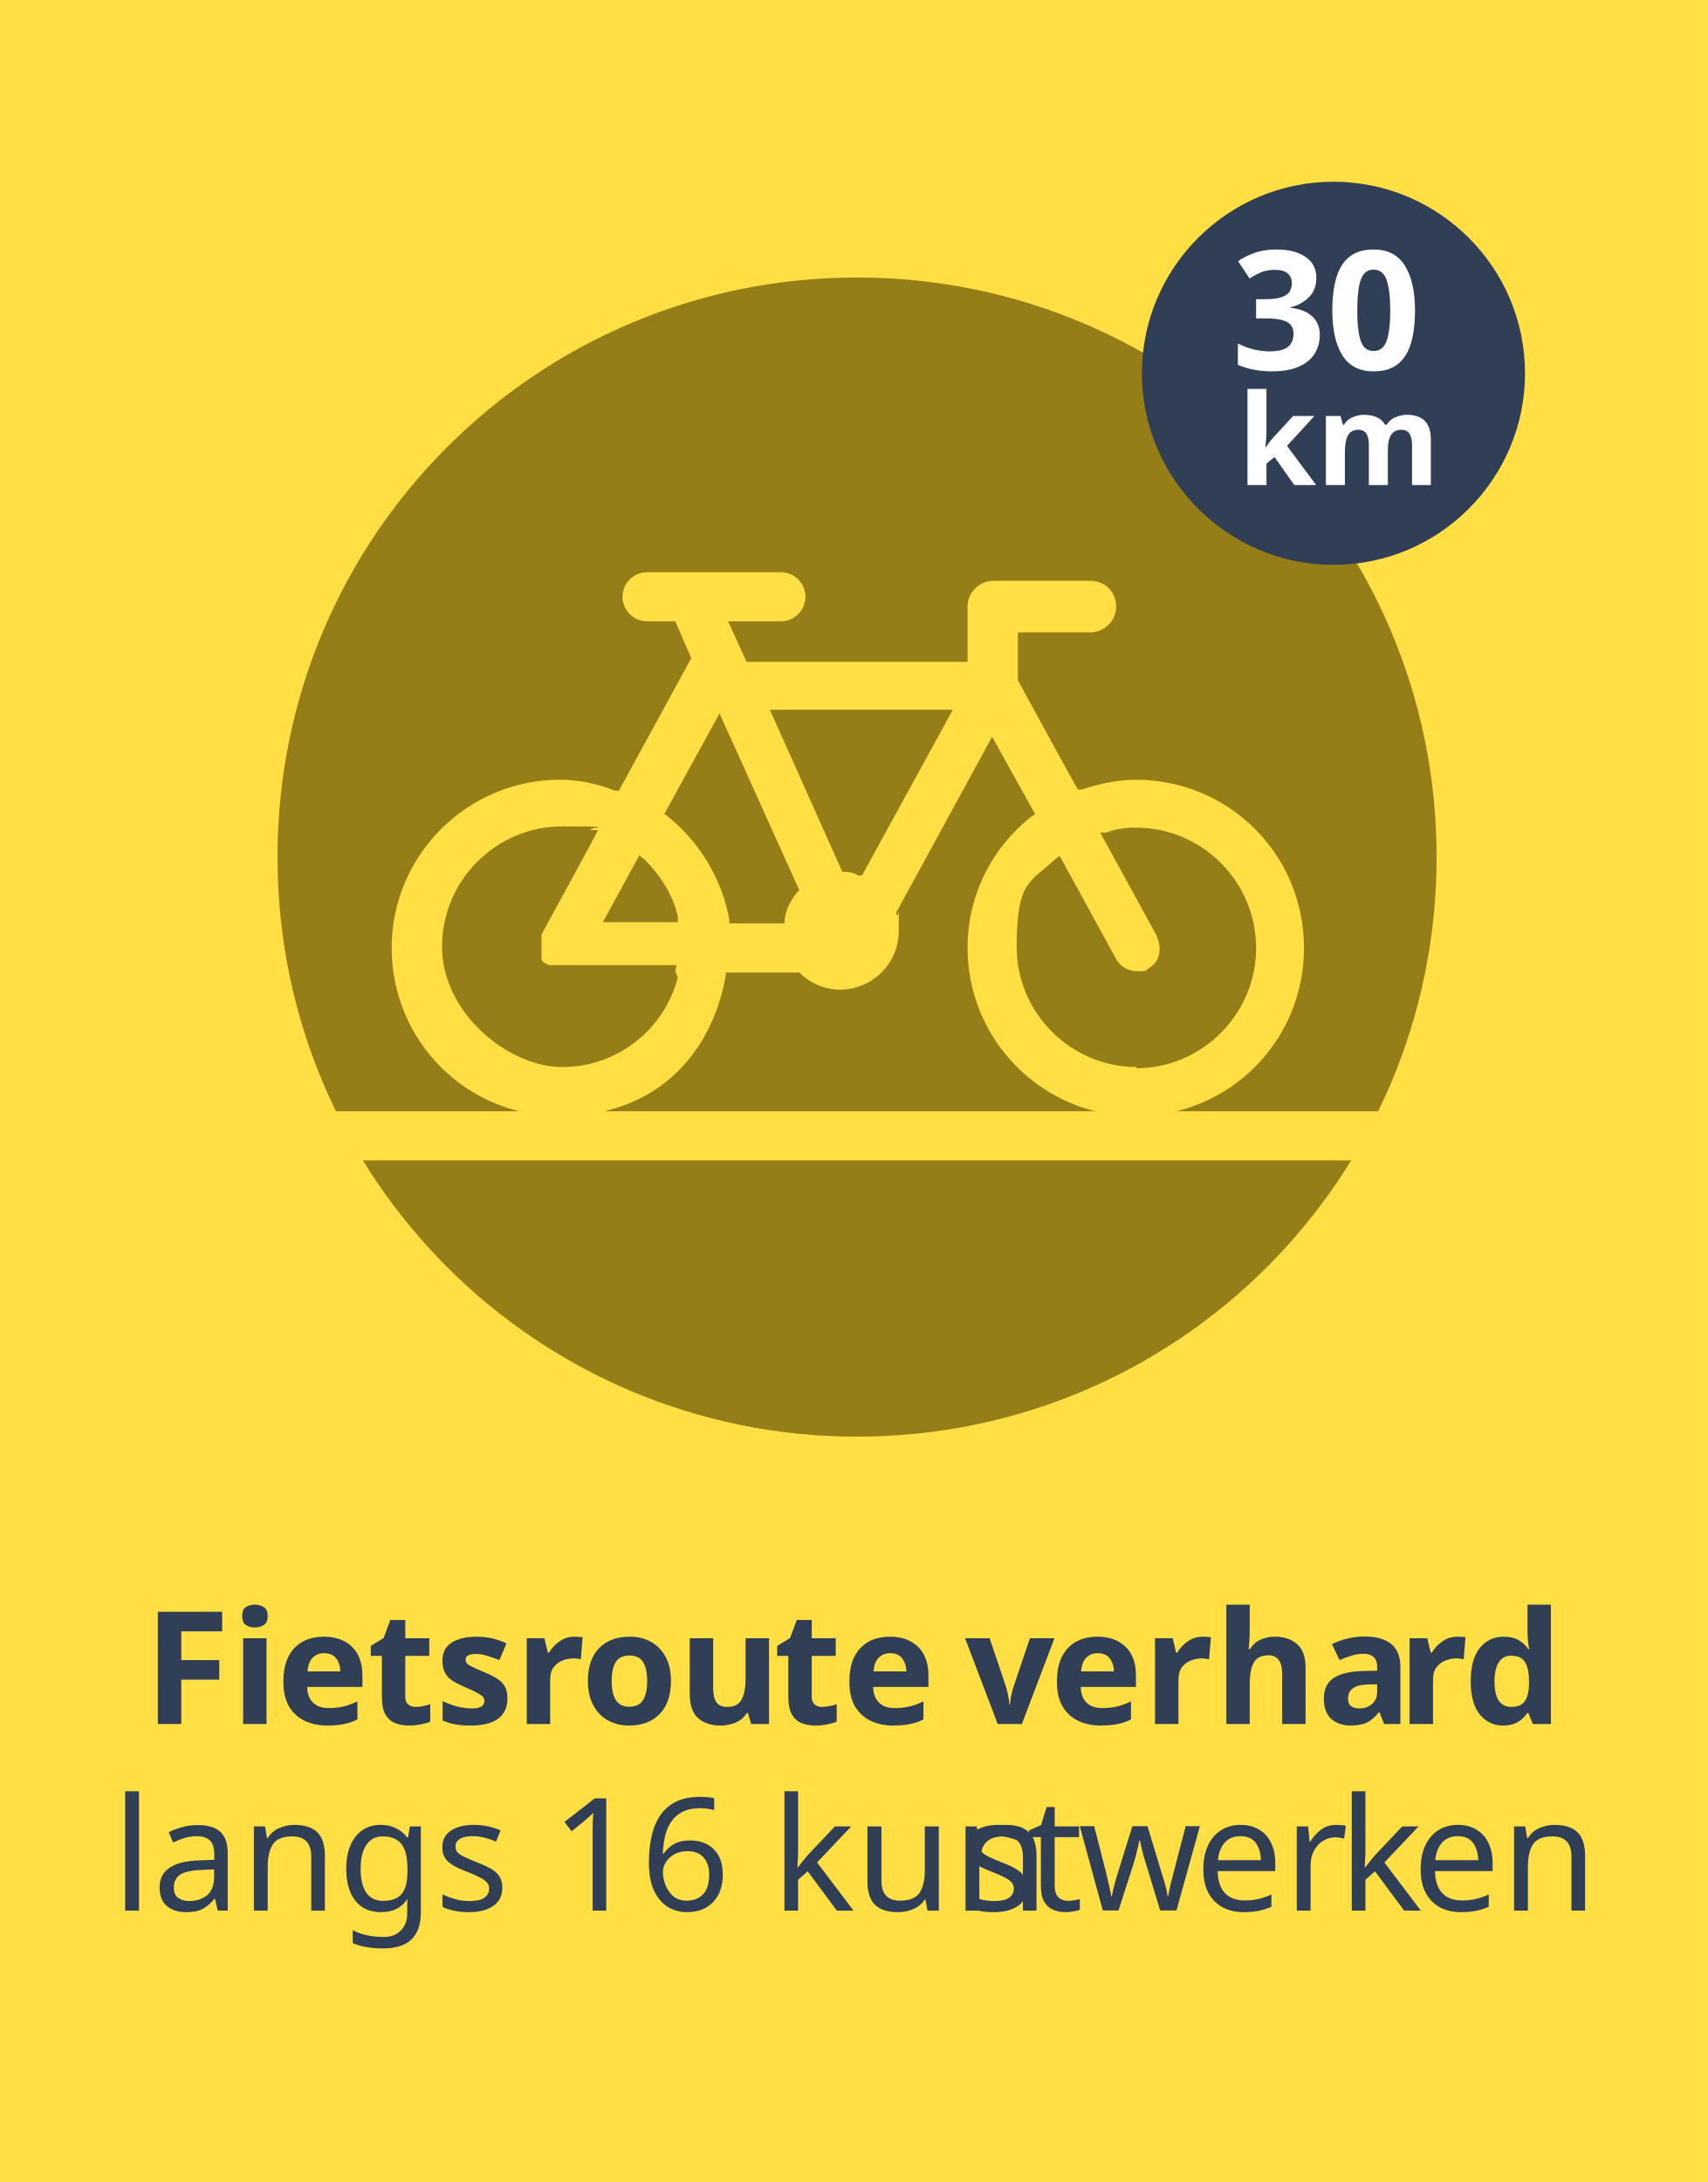
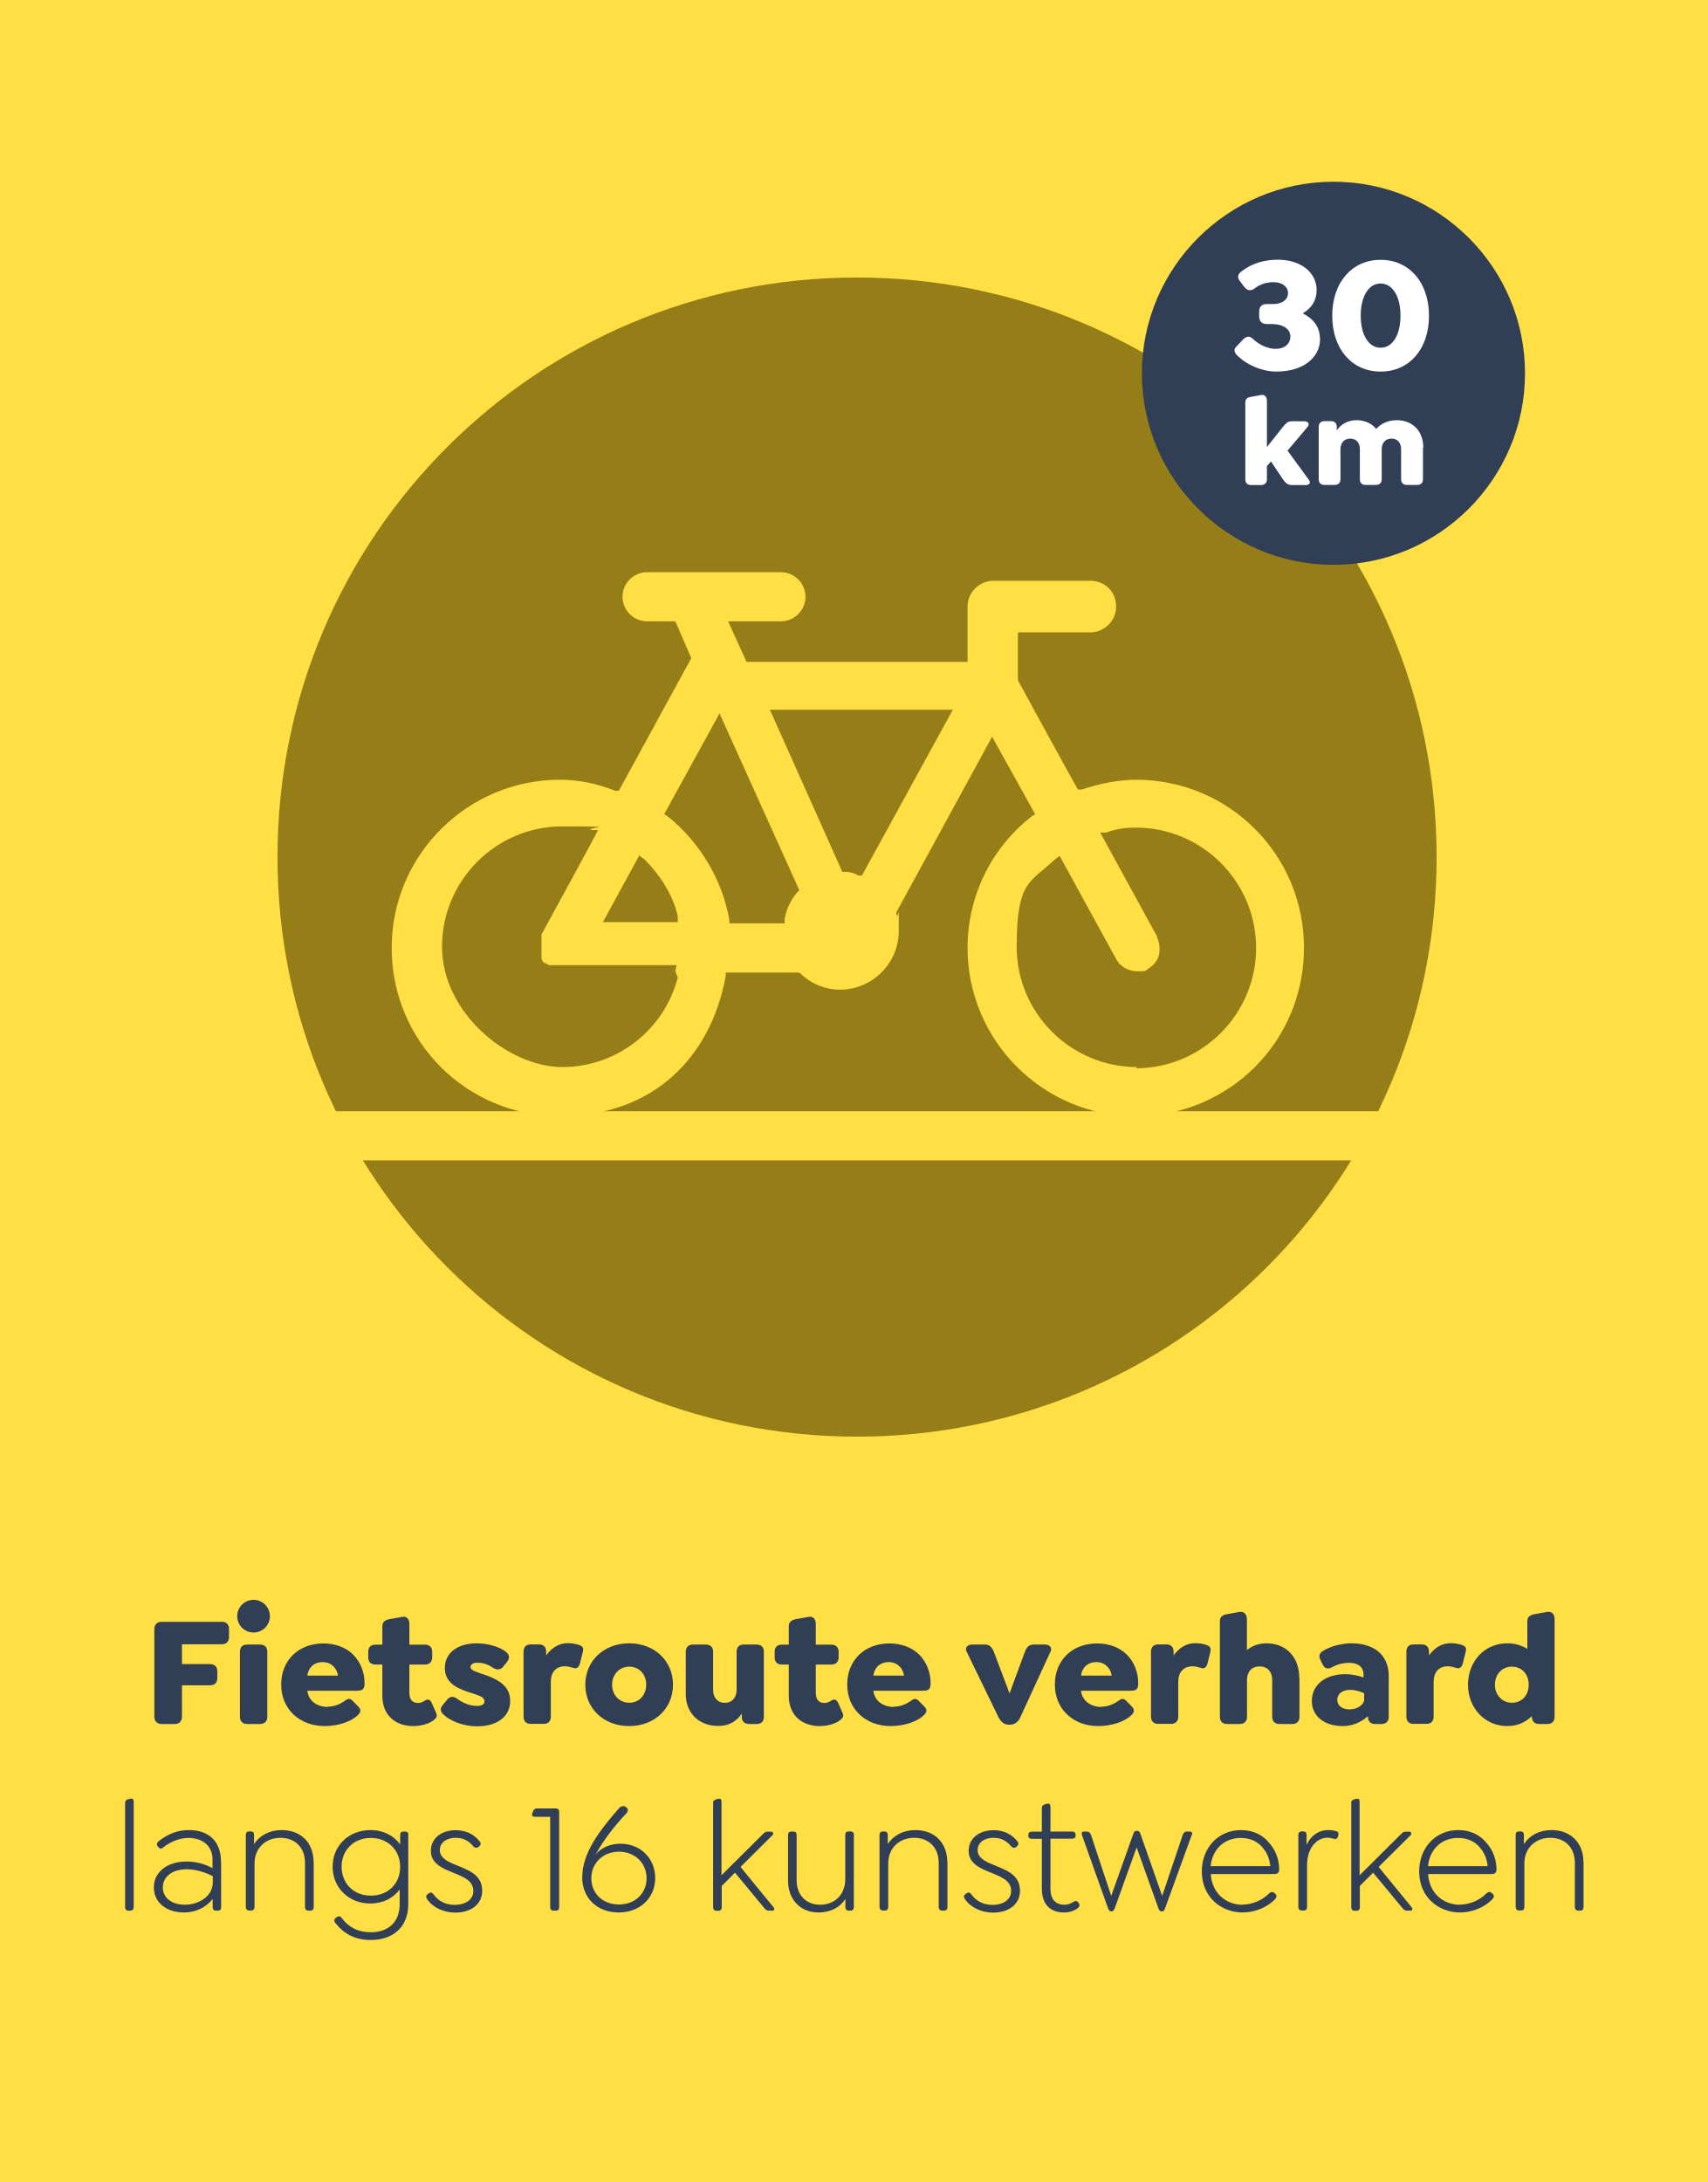
- <svg xmlns="http://www.w3.org/2000/svg" id="Laag_1" version="1.1" viewBox="0 0 139.1 177.7">
+ <svg xmlns="http://www.w3.org/2000/svg" id="Laag_1" data-name="Laag 1" viewBox="0 0 139.1 177.7">
  <defs>
+     <style>
+       .cls-1 {
+         fill: none;
+       }
+ 
+       .cls-2 {
+         fill: #ffdf44;
+       }
+ 
+       .cls-3 {
+         fill: #957e17;
+       }
+ 
+       .cls-4 {
+         isolation: isolate;
+       }
+ 
+       .cls-5 {
+         fill: #303f56;
+       }
+ 
+       .cls-6 {
+         clip-path: url(#clippath-1);
+       }
+ 
+       .cls-7 {
+         clip-path: url(#clippath-2);
+       }
+ 
+       .cls-8 {
+         fill: #fff;
+       }
+ 
+       .cls-9 {
+         clip-path: url(#clippath);
+       }
+     </style>
    <clipPath id="clippath">
-       <rect width="139.1" height="177.7" fill="none" />
+       <rect class="cls-1" width="139.1" height="177.7" />
    </clipPath>
    <clipPath id="clippath-1">
-       <rect width="139.1" height="177.7" fill="none" />
+       <rect class="cls-1" width="139.1" height="177.7" />
    </clipPath>
    <clipPath id="clippath-2">
-       <rect width="139.1" height="177.7" fill="none" />
+       <rect class="cls-1" width="139.1" height="177.7" />
    </clipPath>
  </defs>
-   <g clip-path="url(#clippath)">
-     <rect width="139.1" height="177.7" fill="#ffdf44" />
-     <g clip-path="url(#clippath-1)">
-       <path d="M69.8,117c26.1,0,47.2-21.1,47.2-47.2s-21.1-47.2-47.2-47.2-47.2,21.1-47.2,47.2,21.1,47.2,47.2,47.2" fill="#957e17" />
-       <path d="M92.6,86.9c-5.4,0-9.8-4.4-9.8-9.8s1.1-5.2,3.1-7.1l.4-.3,4.6,8.4c.3.6,1,1,1.7,1s.7,0,.9-.2c.5-.3.8-.7.9-1.2.1-.5,0-1-.2-1.5l-4.6-8.4h.5c.8-.3,1.6-.4,2.4-.4,5.4,0,9.8,4.4,9.8,9.8,0,5.4-4.4,9.8-9.8,9.8M70.2,71.3h-.3c-.3-.2-.7-.3-1.1-.3h-.2s-5.9-13.2-5.9-13.2h14.9l-7.4,13.5ZM64.9,72.7c-.5.6-.9,1.4-1,2.2v.3h-4.5v-.3c-.6-3.3-2.4-6.3-5-8.4l-.3-.2,4.5-8.2,6.5,14.4-.2.2ZM55.2,79.6c-1.1,4.3-5,7.3-9.4,7.3s-9.8-4.4-9.8-9.8,4.4-9.8,9.8-9.8,1.6.1,2.4.3h.5c0,.1-4.6,8.5-4.6,8.5,0,0,0,0,0,0,0,0,0,.1,0,.2,0,0,0,.1,0,.2,0,0,0,.1,0,.2,0,0,0,.1,0,.2h0s0,0,0,0h0s0,0,0,0c0,0,0,0,0,0,0,0,0,.2,0,.2,0,0,0,.1,0,.2,0,0,0,.1,0,.2,0,0,0,.1,0,.2,0,0,0,.1,0,.2h0c0,0,0,.1,0,.2,0,0,0,0,.1.2,0,0,0,0,.1.1,0,0,0,0,.2.1,0,0,.1,0,.2.1h0s0,0,0,0h0s0,0,0,0c0,0,.1,0,.2,0,0,0,.1,0,.2,0,0,0,0,0,.2,0,0,0,.1,0,.2,0,0,0,0,0,0,0h9.6s-.1.5-.1.5ZM52.1,69.7l.4.3c1.3,1.3,2.3,2.9,2.7,4.6v.5c.1,0-6.1,0-6.1,0l3-5.5ZM92.6,63.5c-1.5,0-3,.3-4.5.8h-.3c0,.1-4.9-8.9-4.9-8.9v-3.9h5.9c1.1,0,2.1-.9,2.1-2.1s-.9-2.1-2.1-2.1h-7.9c-1.1,0-2.1.9-2.1,2.1s0,.3,0,.5h0v4h-18l-1.5-3.3h4.3c1.1,0,2-.9,2-2s-.9-2-2-2h-10.9c-1.1,0-2,.9-2,2s.9,2,2,2h2.3l1.3,3-5.9,10.8h-.3c-1.5-.6-3-.9-4.5-.9-7.5,0-13.7,6.1-13.7,13.7s6.1,13.7,13.7,13.7,12.3-4.8,13.5-11.4v-.3h6c.9.9,2.1,1.4,3.3,1.4,2.6,0,4.8-2.1,4.8-4.8s0-.9-.2-1.3v-.2s7.8-14.3,7.8-14.3l3.5,6.3-.3.2c-3.3,2.6-5.2,6.5-5.2,10.7,0,7.5,6.1,13.7,13.7,13.7s13.7-6.1,13.7-13.7-6.1-13.7-13.7-13.7" fill="#ffdf44" />
+   <g class="cls-9">
+     <g>
+       <rect class="cls-2" width="139.1" height="177.7" />
+       <g class="cls-6">
+         <g>
+           <path class="cls-3" d="M69.8,117c26.1,0,47.2-21.1,47.2-47.2s-21.1-47.2-47.2-47.2-47.2,21.1-47.2,47.2,21.1,47.2,47.2,47.2" />
+           <path class="cls-2" d="M92.6,86.9c-5.4,0-9.8-4.4-9.8-9.8s1.1-5.2,3.1-7.1l.4-.3,4.6,8.4c.3.6,1,1,1.7,1s.7,0,.9-.2c.5-.3.8-.7.9-1.2s0-1-.2-1.5l-4.6-8.4h.5c.8-.3,1.6-.4,2.4-.4,5.4,0,9.8,4.4,9.8,9.8s-4.4,9.8-9.8,9.8M70.2,71.3h-.3c-.3-.2-.7-.3-1.1-.3h-.2l-5.9-13.2h14.9l-7.4,13.5ZM64.9,72.7c-.5.6-.9,1.4-1,2.2v.3h-4.5v-.3c-.6-3.3-2.4-6.3-5-8.4l-.3-.2,4.5-8.2,6.5,14.4-.2.2ZM55.2,79.6c-1.1,4.3-5,7.3-9.4,7.3s-9.8-4.4-9.8-9.8,4.4-9.8,9.8-9.8,1.6.1,2.4.3h.5c0,.1-4.6,8.5-4.6,8.5h0v.8h0v1h0v.2l.1.2.1.1.2.1s.1,0,.2.1h10.4l-.1.5.2.5ZM52.1,69.7l.4.3c1.3,1.3,2.3,2.9,2.7,4.6v.5c.1,0-6.1,0-6.1,0l3-5.5v.1ZM92.6,63.5c-1.5,0-3,.3-4.5.8h-.3c0,.1-4.9-8.9-4.9-8.9v-3.9h5.9c1.1,0,2.1-.9,2.1-2.1s-.9-2.1-2.1-2.1h-7.9c-1.1,0-2.1.9-2.1,2.1s0,.3,0,.5h0v4h-18l-1.5-3.3h4.3c1.1,0,2-.9,2-2s-.9-2-2-2h-10.9c-1.1,0-2,.9-2,2s.9,2,2,2h2.3l1.3,3-5.9,10.8h-.3c-1.5-.6-3-.9-4.5-.9-7.5,0-13.7,6.1-13.7,13.7s6.1,13.7,13.7,13.7,12.3-4.8,13.5-11.4v-.3h6c.9.9,2.1,1.4,3.3,1.4,2.6,0,4.8-2.1,4.8-4.8s0-.9-.2-1.3v-.2l7.8-14.3,3.5,6.3-.3.2c-3.3,2.6-5.2,6.5-5.2,10.7,0,7.5,6.1,13.7,13.7,13.7s13.7-6.1,13.7-13.7-6.1-13.7-13.7-13.7" />
+         </g>
+       </g>
+       <g class="cls-4">
+         <g class="cls-4">
+           <path class="cls-5" d="M12.57,139.8v-7.12c0-.38.22-.6.6-.6h4.88c.4,0,.6.21.6.6v.63c0,.38-.21.6-.6.6h-3.23v1.61h2.28c.38,0,.6.22.6.6v.54c0,.38-.22.59-.6.59h-2.28v2.55c0,.38-.22.6-.6.6h-1.05c-.38,0-.6-.22-.6-.6Z" />
+         </g>
+         <g class="cls-4">
+           <path class="cls-5" d="M19.32,131.62c0-.74.6-1.33,1.33-1.33s1.33.59,1.33,1.33-.59,1.33-1.33,1.33-1.33-.6-1.33-1.33ZM19.54,139.81v-5.29c0-.37.2-.59.59-.59h1.05c.37,0,.59.22.59.59v5.29c0,.37-.22.59-.59.59h-1.05c-.38,0-.59-.22-.59-.59Z" />
+         </g>
+         <g class="cls-4">
+           <path class="cls-5" d="M26.69,138.99c.46,0,.91-.14,1.37-.46.23-.18.42-.27.67-.01l.44.45c.28.27.18.49.03.65-.58.62-1.74.95-2.75.95-2.05,0-3.55-1.38-3.55-3.38s1.43-3.35,3.44-3.35c1.02,0,1.87.36,2.42.91.59.59.93,1.43.93,2.32,0,.45-.12.62-.59.62h-4.07c.1.86.82,1.32,1.66,1.32ZM25.03,136.46h2.5c-.05-.31-.18-.56-.36-.74-.23-.23-.52-.36-.9-.36-.68,0-1.15.42-1.24,1.1Z" />
+         </g>
+         <g class="cls-4">
+           <path class="cls-5" d="M35.28,140.12c-.4.28-1,.45-1.63.45-1.28,0-2.51-.73-2.51-2.48v-2.53h-.56c-.38,0-.59-.22-.59-.59v-.44c0-.38.2-.59.59-.59h.56v-1.49c0-.37.22-.51.59-.59l1.02-.18c.38-.08.59.19.59.58v1.68h1.27c.37,0,.59.21.59.59v.44c0,.37-.22.59-.59.59h-1.27v2.3c0,.63.32.83.72.83.19,0,.38-.09.52-.18.32-.21.47-.05.59.19l.36.83c.14.31-.09.46-.26.59Z" />
+           <path class="cls-5" d="M36.15,139.66c-.29-.27-.36-.51-.05-.86l.31-.37c.29-.36.58-.26.86-.06.44.32,1,.56,1.59.56.38,0,.6-.14.6-.38,0-.31-.4-.45-.81-.59-1.14-.35-2.42-.75-2.42-2.11,0-1.24,1.02-2.02,2.62-2.02.92,0,1.91.32,2.36.7.29.26.35.49.04.87l-.27.33c-.22.28-.52.28-.82.1-.36-.26-.77-.42-1.28-.42-.36,0-.56.14-.56.35,0,.32.59.42,1.4.72,1.05.41,1.83.93,1.83,2.05,0,1.29-1.1,2.06-2.7,2.06-1.13,0-2.18-.45-2.69-.92Z" />
+         </g>
+         <g class="cls-4">
+           <path class="cls-5" d="M47.47,134.52l-.24.96c-.1.36-.32.44-.54.35-.21-.06-.45-.13-.67-.13-.75,0-1.16.5-1.16,1.25v2.85c0,.37-.21.59-.58.59h-1.06c-.37,0-.58-.22-.58-.59v-5.29c0-.37.2-.59.58-.59h.68c.37,0,.58.22.58.59v.31c.45-.63,1.05-1,1.75-1,.35,0,.65.05.92.14.22.08.42.18.32.55Z" />
+         </g>
+         <g class="cls-4">
+           <path class="cls-5" d="M47.67,137.2c0-1.93,1.5-3.37,3.57-3.37s3.57,1.43,3.57,3.37-1.5,3.37-3.57,3.37-3.57-1.43-3.57-3.37ZM52.63,137.2c0-.85-.58-1.47-1.38-1.47s-1.4.63-1.4,1.47.59,1.47,1.4,1.47,1.38-.63,1.38-1.47Z" />
+           <path class="cls-5" d="M62.21,134.52v5.29c0,.37-.2.59-.58.59h-.63c-.37,0-.59-.22-.59-.59v-.26c-.38.59-1,1.01-1.91,1.01-1.59,0-2.65-1.05-2.65-2.61v-3.43c0-.37.22-.59.59-.59h1.05c.37,0,.59.22.59.59v3.11c0,.62.36,1.05.95,1.05s.96-.43.96-1.06v-3.1c0-.37.21-.59.58-.59h1.06c.37,0,.58.22.58.59Z" />
+         </g>
+         <g class="cls-4">
+           <path class="cls-5" d="M68.38,140.12c-.4.28-1,.45-1.63.45-1.28,0-2.51-.73-2.51-2.48v-2.53h-.56c-.38,0-.59-.22-.59-.59v-.44c0-.38.2-.59.59-.59h.56v-1.49c0-.37.22-.51.59-.59l1.02-.18c.38-.08.59.19.59.58v1.68h1.27c.37,0,.59.21.59.59v.44c0,.37-.22.59-.59.59h-1.27v2.3c0,.63.32.83.72.83.19,0,.38-.09.52-.18.32-.21.47-.05.59.19l.36.83c.14.31-.09.46-.26.59Z" />
+         </g>
+         <g class="cls-4">
+           <path class="cls-5" d="M72.79,138.99c.46,0,.91-.14,1.37-.46.23-.18.42-.27.67-.01l.44.45c.28.27.18.49.03.65-.58.62-1.74.95-2.75.95-2.05,0-3.55-1.38-3.55-3.38s1.43-3.35,3.44-3.35c1.02,0,1.87.36,2.42.91.59.59.93,1.43.93,2.32,0,.45-.12.62-.59.62h-4.07c.1.86.82,1.32,1.66,1.32ZM71.13,136.46h2.5c-.05-.31-.18-.56-.36-.74-.23-.23-.52-.36-.9-.36-.68,0-1.15.42-1.24,1.1Z" />
+         </g>
+         <g class="cls-4">
+           <path class="cls-5" d="M85.55,134.52l-2.46,5.35c-.17.37-.47.59-.83.59h-.1c-.36,0-.64-.22-.83-.59l-2.6-5.35c-.18-.36.08-.59.45-.59h1.04c.37,0,.56.21.72.59l1.28,3.39,1.25-3.39c.14-.38.35-.59.72-.59h.92c.37,0,.6.23.45.59Z" />
+         </g>
+         <g class="cls-4">
+           <path class="cls-5" d="M89.69,138.99c.46,0,.91-.14,1.37-.46.23-.18.42-.27.67-.01l.44.45c.28.27.18.49.03.65-.58.62-1.74.95-2.75.95-2.05,0-3.54-1.38-3.54-3.38s1.43-3.35,3.44-3.35c1.02,0,1.87.36,2.42.91.59.59.93,1.43.93,2.32,0,.45-.12.62-.59.62h-4.07c.1.86.82,1.32,1.67,1.32ZM88.04,136.46h2.5c-.05-.31-.18-.56-.36-.74-.23-.23-.52-.36-.9-.36-.68,0-1.15.42-1.24,1.1Z" />
+           <path class="cls-5" d="M98.58,134.52l-.24.96c-.1.36-.32.44-.54.35-.21-.06-.45-.13-.67-.13-.75,0-1.17.5-1.17,1.25v2.85c0,.37-.21.59-.58.59h-1.06c-.37,0-.58-.22-.58-.59v-5.29c0-.37.21-.59.58-.59h.68c.37,0,.58.22.58.59v.31c.45-.63,1.05-1,1.75-1,.35,0,.65.05.92.14.22.08.42.18.32.55Z" />
+           <path class="cls-5" d="M105.83,136.62v3.19c0,.37-.2.59-.59.59h-1.05c-.37,0-.58-.22-.58-.59v-3.02c0-.64-.38-1.08-1.03-1.08s-1.02.44-1.02,1.08v3.02c0,.37-.22.59-.59.59h-1.04c-.37,0-.58-.22-.58-.59v-7.76c0-.37.2-.53.58-.59l1.02-.19c.38-.05.6.21.6.59v2.52c.41-.33.93-.55,1.6-.55,1.56,0,2.66,1.09,2.66,2.79Z" />
+           <path class="cls-5" d="M113.1,136.57v3.24c0,.38-.21.59-.59.59h-.52c-.37,0-.58-.22-.58-.59v-.05c-.54.49-1.26.81-2.05.81-1.52,0-2.52-.82-2.52-2.04,0-1.32,1.09-2.19,2.75-2.19.5,0,1,.12,1.46.27v-.23c0-.6-.42-.96-1.16-.96-.63,0-1.13.19-1.43.37-.28.15-.56.13-.74-.23l-.14-.29c-.22-.41-.12-.64.15-.81.63-.4,1.55-.63,2.32-.63,1.55,0,3.06.68,3.06,2.74ZM111.1,138.42v-.52c-.24-.12-.69-.28-1.15-.28-.63,0-1.04.33-1.04.81s.4.78,1.01.78c.69,0,1.18-.44,1.18-.78Z" />
+         </g>
+         <g class="cls-4">
+           <path class="cls-5" d="M119.37,134.52l-.24.96c-.1.36-.32.44-.54.35-.21-.06-.45-.13-.67-.13-.75,0-1.16.5-1.16,1.25v2.85c0,.37-.21.59-.58.59h-1.06c-.37,0-.58-.22-.58-.59v-5.29c0-.37.2-.59.58-.59h.68c.37,0,.58.22.58.59v.31c.45-.63,1.05-1,1.75-1,.35,0,.65.05.92.14.22.08.42.18.32.55Z" />
+         </g>
+         <g class="cls-4">
+           <path class="cls-5" d="M126.61,131.86v7.95c0,.37-.21.59-.58.59h-.68c-.37,0-.59-.22-.59-.59v-.05c-.5.49-1.17.81-2,.81-1.84,0-3.2-1.47-3.2-3.37s1.34-3.37,3.2-3.37c.62,0,1.17.17,1.63.45v-2.23c0-.37.21-.53.58-.59l1.05-.19c.38-.05.59.21.59.59ZM124.5,137.2c0-.9-.6-1.47-1.37-1.47-.81,0-1.38.64-1.38,1.47s.58,1.47,1.38,1.47,1.37-.58,1.37-1.47Z" />
+         </g>
+       </g>
+       <g class="cls-4">
+         <g class="cls-4">
+           <path class="cls-5" d="M10.19,155.32v-8.51c0-.14.08-.23.24-.28l.17-.04c.2-.06.29.05.29.24v8.59c0,.17-.1.28-.26.28h-.19c-.15,0-.26-.12-.26-.28Z" />
+           <path class="cls-5" d="M18.01,151.57v3.75c0,.19-.09.28-.26.28h-.17c-.17,0-.26-.12-.26-.28v-.68c-.52.7-1.4,1.11-2.32,1.11-1.47,0-2.47-.82-2.47-2.05s1.08-2.1,2.66-2.1c.83,0,1.55.23,2.12.54v-.72c0-1.04-.77-1.74-1.95-1.74-.69,0-1.42.26-2.09.79-.15.13-.27.08-.37-.04l-.05-.06c-.13-.15-.06-.32.08-.43.83-.64,1.59-.9,2.46-.9,1.65,0,2.6.96,2.6,2.52ZM17.33,153.28v-.49c-.46-.23-1.27-.56-2.11-.56-1.18,0-1.96.59-1.96,1.49,0,.83.73,1.4,1.79,1.4,1.14,0,2.28-.68,2.28-1.83Z" />
+           <path class="cls-5" d="M25.55,151.66v3.66c0,.17-.09.28-.26.28h-.19c-.15,0-.26-.12-.26-.28v-3.6c0-1.24-.78-2.05-2-2.05s-2.11.85-2.11,2.07v3.57c0,.17-.1.28-.26.28h-.19c-.15,0-.26-.12-.26-.28v-5.89c0-.17.1-.27.26-.27h.15c.17,0,.26.1.26.27v.76c.45-.69,1.24-1.14,2.25-1.14,1.59,0,2.6,1.06,2.6,2.61Z" />
+           <path class="cls-5" d="M33.25,149.43v5.63c0,2-1.37,2.93-3.05,2.93-1.24,0-2.15-.46-2.89-1.38-.12-.15-.12-.31.06-.44l.05-.04c.13-.08.27-.12.4.06.56.74,1.29,1.17,2.39,1.17,1.37,0,2.34-.78,2.34-2.29v-1.19c-.52.7-1.36,1.14-2.39,1.14-1.78,0-3.07-1.31-3.07-3s1.29-2.98,3.09-2.98c1.05,0,1.89.45,2.41,1.17v-.78c0-.17.09-.27.26-.27h.15c.17,0,.26.1.26.27ZM32.59,152.04c0-1.36-.99-2.36-2.39-2.36s-2.38,1-2.38,2.34.96,2.36,2.38,2.36,2.39-.99,2.39-2.34Z" />
+           <path class="cls-5" d="M34.79,154.67c-.09-.14-.14-.28.03-.41l.06-.04c.14-.12.26-.14.41.03.41.58,1,.88,1.74.88.91,0,1.52-.45,1.52-1.13,0-.9-.9-1.18-1.81-1.56-.82-.33-1.65-.74-1.65-1.7,0-1.02.84-1.69,2.04-1.69.72,0,1.4.26,1.91.88.1.12.17.26.01.41l-.05.05c-.12.1-.26.15-.42,0-.45-.52-.87-.72-1.47-.72-.77,0-1.29.41-1.29,1s.54.9,1.24,1.18c1.11.46,2.21.82,2.21,2.14,0,1.06-.87,1.77-2.19,1.77-.88,0-1.78-.36-2.29-1.09Z" />
+           <path class="cls-5" d="M45.54,147.55v7.78c0,.18-.1.27-.27.27h-.19c-.17,0-.27-.09-.27-.27v-7.37h-1.23c-.18,0-.31-.09-.23-.29l.05-.12c.08-.19.14-.27.33-.27h1.54c.17,0,.27.09.27.27Z" />
+           <path class="cls-5" d="M47.42,152.89c-.01-1.96,1.4-3.82,3.03-5.67.15-.14.37-.18.49-.08l.1.08c.14.13.12.28-.01.44-1,1.06-1.95,2.28-2.5,3.35h.01c.44-.59,1.27-.86,1.98-.86,1.63,0,2.84,1.18,2.84,2.8s-1.25,2.8-2.97,2.8-2.96-1.13-2.98-2.87ZM52.66,152.96c0-1.24-.96-2.16-2.25-2.16s-2.25.92-2.25,2.16.93,2.14,2.25,2.14,2.25-.91,2.25-2.14Z" />
+           <path class="cls-5" d="M62.92,155.6h-.28c-.18,0-.28-.05-.42-.24l-2.36-2.85-1.08,1.08v1.74c0,.17-.09.28-.26.28h-.18c-.17,0-.26-.12-.26-.28v-8.51c0-.14.06-.23.24-.28l.15-.04c.22-.06.29.05.29.24v5.98l3.34-3.32c.17-.17.23-.23.42-.23h.28c.15,0,.24.15.12.28l-2.61,2.59,2.69,3.29c.12.13.04.28-.1.28Z" />
+           <path class="cls-5" d="M69.54,149.43v5.89c0,.17-.1.28-.26.28h-.17c-.17,0-.26-.12-.26-.28v-.67c-.44.68-1.19,1.1-2.19,1.1-1.47,0-2.48-1.04-2.48-2.61v-3.71c0-.17.09-.27.26-.27h.18c.17,0,.26.1.26.27v3.71c0,1.19.78,1.98,1.9,1.98,1.25,0,2.06-.86,2.06-2.09v-3.61c0-.17.1-.27.26-.27h.19c.15,0,.26.1.26.27Z" />
+           <path class="cls-5" d="M77.16,151.66v3.66c0,.17-.09.28-.26.28h-.19c-.15,0-.26-.12-.26-.28v-3.6c0-1.24-.78-2.05-2-2.05s-2.11.85-2.11,2.07v3.57c0,.17-.1.28-.26.28h-.19c-.15,0-.26-.12-.26-.28v-5.89c0-.17.1-.27.26-.27h.15c.17,0,.26.1.26.27v.76c.45-.69,1.24-1.14,2.25-1.14,1.59,0,2.6,1.06,2.6,2.61Z" />
+         </g>
+         <g class="cls-4">
+           <path class="cls-5" d="M78.59,154.67c-.09-.14-.14-.28.03-.41l.06-.04c.14-.12.26-.14.41.03.41.58,1,.88,1.74.88.91,0,1.52-.45,1.52-1.13,0-.9-.9-1.18-1.81-1.56-.82-.33-1.65-.74-1.65-1.7,0-1.02.84-1.69,2.04-1.69.72,0,1.4.26,1.91.88.1.12.17.26.01.41l-.05.05c-.12.1-.26.15-.42,0-.45-.52-.87-.72-1.47-.72-.77,0-1.29.41-1.29,1s.54.9,1.24,1.18c1.11.46,2.21.82,2.21,2.14,0,1.06-.87,1.77-2.19,1.77-.88,0-1.78-.36-2.29-1.09Z" />
+         </g>
+         <g class="cls-4">
+           <path class="cls-5" d="M87.75,155.42c-.33.22-.67.33-1.11.33-1.1,0-1.79-.67-1.79-1.93v-4.07h-.83c-.17,0-.27-.08-.27-.24v-.1c0-.15.1-.24.27-.24h.83v-1.95c0-.13.08-.23.26-.28l.15-.04c.21-.05.29.05.29.24v2.02h1.78c.15,0,.27.09.27.24v.1c0,.17-.12.24-.27.24h-1.78v4.06c0,.88.42,1.32,1.14,1.32.31,0,.51-.1.75-.24.19-.12.31-.06.4.09l.04.05c.1.18-.03.32-.13.4Z" />
+         </g>
+         <g class="cls-4">
+           <path class="cls-5" d="M97.06,149.43l-2.18,6c-.06.18-.14.23-.26.23h-.01c-.12,0-.18-.05-.26-.23l-1.78-4.98-1.79,4.98c-.08.18-.14.23-.26.23h-.01c-.12,0-.19-.05-.26-.23l-2.14-6c-.05-.14.01-.27.17-.27h.22c.17,0,.28.08.35.26l1.65,4.98,1.81-5.08c.05-.17.14-.22.26-.22h.03c.12,0,.21.05.27.22l1.78,5.08,1.68-4.98c.06-.18.18-.26.35-.26h.22c.17,0,.23.13.18.27Z" />
+         </g>
+         <g class="cls-4">
+           <path class="cls-5" d="M101.18,155.11c.72,0,1.55-.28,2.2-.93.17-.14.31-.12.42,0l.08.06c.14.14.08.29-.01.4-.73.77-1.79,1.11-2.66,1.11-1.74,0-3.33-1.24-3.33-3.34,0-1.92,1.33-3.37,3.19-3.37.99,0,1.78.4,2.3,1.05.53.59.81,1.37.81,2.18,0,.2-.13.35-.35.35h-5.22c.09,1.57,1.25,2.5,2.57,2.5ZM98.61,151.98h4.85c-.06-.55-.24-1.02-.54-1.4-.4-.56-1.04-.9-1.86-.9-1.36,0-2.32.92-2.46,2.29Z" />
+           <path class="cls-5" d="M108.99,149.49l-.03.1c-.06.19-.21.2-.36.15-.18-.05-.32-.08-.47-.08-.97,0-1.68.93-1.68,2.23v3.42c0,.17-.1.28-.26.28h-.19c-.15,0-.26-.12-.26-.28v-5.89c0-.17.1-.27.26-.27h.15c.17,0,.26.1.26.27v.82c.35-.74.96-1.2,1.78-1.2.26,0,.42.03.64.09.13.04.23.14.15.36Z" />
+         </g>
+         <g class="cls-4">
+           <path class="cls-5" d="M114.89,155.6h-.28c-.18,0-.28-.05-.42-.24l-2.36-2.85-1.08,1.08v1.74c0,.17-.09.28-.26.28h-.18c-.17,0-.26-.12-.26-.28v-8.51c0-.14.06-.23.24-.28l.15-.04c.22-.06.29.05.29.24v5.98l3.34-3.32c.17-.17.23-.23.42-.23h.28c.15,0,.24.15.12.28l-2.61,2.59,2.69,3.29c.12.13.04.28-.1.28Z" />
+         </g>
+         <g class="cls-4">
+           <path class="cls-5" d="M118.88,155.11c.72,0,1.55-.28,2.2-.93.17-.14.31-.12.42,0l.08.06c.14.14.08.29-.01.4-.73.77-1.79,1.11-2.66,1.11-1.74,0-3.33-1.24-3.33-3.34,0-1.92,1.33-3.37,3.19-3.37.99,0,1.78.4,2.3,1.05.53.59.81,1.37.81,2.18,0,.2-.13.35-.35.35h-5.22c.09,1.57,1.25,2.5,2.57,2.5ZM116.31,151.98h4.85c-.06-.55-.24-1.02-.54-1.4-.4-.56-1.04-.9-1.86-.9-1.36,0-2.32.92-2.46,2.29Z" />
+           <path class="cls-5" d="M128.97,151.66v3.66c0,.17-.09.28-.26.28h-.19c-.15,0-.26-.12-.26-.28v-3.6c0-1.24-.78-2.05-2-2.05s-2.11.85-2.11,2.07v3.57c0,.17-.1.28-.26.28h-.19c-.15,0-.26-.12-.26-.28v-5.89c0-.17.1-.27.26-.27h.15c.17,0,.26.1.26.27v.76c.45-.69,1.24-1.14,2.25-1.14,1.59,0,2.6,1.06,2.6,2.61Z" />
+         </g>
+       </g>
+       <rect class="cls-2" x="5" y="90.5" width="131" height="4" />
+       <g class="cls-7">
+         <path class="cls-5" d="M108.6,46c8.6,0,15.6-7,15.6-15.6s-7-15.6-15.6-15.6-15.6,7-15.6,15.6,7,15.6,15.6,15.6" />
+       </g>
+       <g class="cls-4">
+         <g class="cls-4">
+           <path class="cls-8" d="M107.51,27.6c0,1.57-1.44,2.66-3.54,2.66-1.21,0-2.38-.54-3.11-1.22-.3-.27-.45-.53-.18-.8l.51-.54c.23-.26.51-.42.84-.11.46.45,1.19.82,1.85.82.76,0,1.21-.42,1.21-1.01s-.58-1.01-1.5-1.01h-.42c-.4,0-.62-.23-.62-.62v-.39c0-.41.22-.62.62-.62h.53c.72,0,1.2-.36,1.2-.89s-.49-.89-1.17-.89c-.57,0-1.08.15-1.54.5-.31.24-.61.2-.85-.11l-.37-.49c-.24-.31-.15-.57.18-.81.81-.61,1.81-.92,2.92-.92,1.86,0,3.16,1.03,3.16,2.48,0,.85-.43,1.47-1.13,1.89.86.43,1.4,1.11,1.4,2.07Z" />
+           <path class="cls-8" d="M112.44,30.26c-2.34,0-3.94-1.84-3.94-4.55s1.61-4.55,3.94-4.55,3.94,1.84,3.94,4.55-1.59,4.55-3.94,4.55ZM112.44,28.32c.97,0,1.62-1.04,1.62-2.61s-.65-2.62-1.62-2.62-1.62,1.04-1.62,2.62.66,2.61,1.62,2.61Z" />
+         </g>
+       </g>
+       <g class="cls-4">
+         <g class="cls-4">
+           <path class="cls-8" d="M106.31,39.5h-1.12c-.31,0-.5-.17-.7-.46l-.98-1.46-.33.38v1.07c0,.3-.18.47-.47.47h-.83c-.3,0-.46-.17-.46-.47v-6.24c0-.3.16-.42.46-.47l.82-.15c.31-.06.48.17.48.47v3.77l1.3-1.64c.23-.28.39-.46.7-.46h1.05c.29,0,.48.19.25.47l-1.62,1.92,1.71,2.34c.24.29.04.47-.26.47Z" />
+           <path class="cls-8" d="M115.89,36.46v2.56c0,.3-.17.47-.46.47h-.86c-.3,0-.46-.17-.46-.47v-2.43c0-.53-.29-.87-.78-.87s-.8.34-.8.87v2.43c0,.3-.16.47-.46.47h-.86c-.3,0-.46-.17-.46-.47v-2.43c0-.53-.29-.87-.78-.87s-.8.34-.8.87v2.43c0,.3-.17.47-.46.47h-.85c-.3,0-.46-.17-.46-.47v-4.25c0-.3.17-.47.46-.47h.55c.3,0,.46.17.46.47v.28c.34-.48.86-.83,1.6-.83.69,0,1.25.26,1.61.71.38-.42.95-.71,1.68-.71,1.28,0,2.16.88,2.16,2.25Z" />
+         </g>
+       </g>
    </g>
-     <text transform="translate(11.7 140.4)" fill="#303f56" font-family="Goldplay-Bold, Goldplay" font-size="12.8" font-weight="700">
-       <tspan x="0" y="0" letter-spacing="0em">F</tspan>
-       <tspan x="7.1" y="0">i</tspan>
-       <tspan x="10.8" y="0" letter-spacing="0em">e</tspan>
-       <tspan x="18.2" y="0">ts</tspan>
-       <tspan x="30.2" y="0" letter-spacing="0em">r</tspan>
-       <tspan x="35.6" y="0">ou</tspan>
-       <tspan x="51.3" y="0" letter-spacing="0em">t</tspan>
-       <tspan x="56.9" y="0">e</tspan>
-       <tspan x="64.4" y="0" letter-spacing="0em"> </tspan>
-       <tspan x="66.9" y="0" letter-spacing="0em">v</tspan>
-       <tspan x="73.8" y="0" letter-spacing="0em">erha</tspan>
-       <tspan x="102.1" y="0" letter-spacing="0em">r</tspan>
-       <tspan x="107.5" y="0">d</tspan>
-     </text>
-     <text transform="translate(9.1 155.6)" fill="#303f56" font-family="Goldplay-Regular, Goldplay" font-size="12.8">
-       <tspan x="0" y="0">langs 16 kun</tspan>
-       <tspan x="69" y="0" letter-spacing="0em">s</tspan>
-       <tspan x="74.5" y="0" letter-spacing="0em">t</tspan>
-       <tspan x="78.7" y="0" letter-spacing="0em">w</tspan>
-       <tspan x="88.2" y="0">er</tspan>
-       <tspan x="99.9" y="0" letter-spacing="0em">k</tspan>
-       <tspan x="105.9" y="0">en</tspan>
-     </text>
-     <rect x="5" y="90.5" width="131" height="4" fill="#ffdf44" />
-     <g clip-path="url(#clippath-2)">
-       <path d="M108.6,46c8.6,0,15.6-7,15.6-15.6s-7-15.6-15.6-15.6-15.6,7-15.6,15.6,7,15.6,15.6,15.6" fill="#303f56" />
-     </g>
-     <text transform="translate(100.3 30.1)" fill="#fff" font-family="Goldplay-Bold, Goldplay" font-size="13.5" font-weight="700">
-       <tspan x="0" y="0">30</tspan>
-     </text>
-     <text transform="translate(116.9 30.1)" fill="#fff" font-family="Goldplay-Bold, Goldplay" font-size="13.5" font-weight="700">
-       <tspan x="0" y="0"> </tspan>
-     </text>
-     <text transform="translate(100.8 39.5)" fill="#fff" font-family="Goldplay-Bold, Goldplay" font-size="10.3" font-weight="700">
-       <tspan x="0" y="0">km</tspan>
-     </text>
  </g>
</svg>
